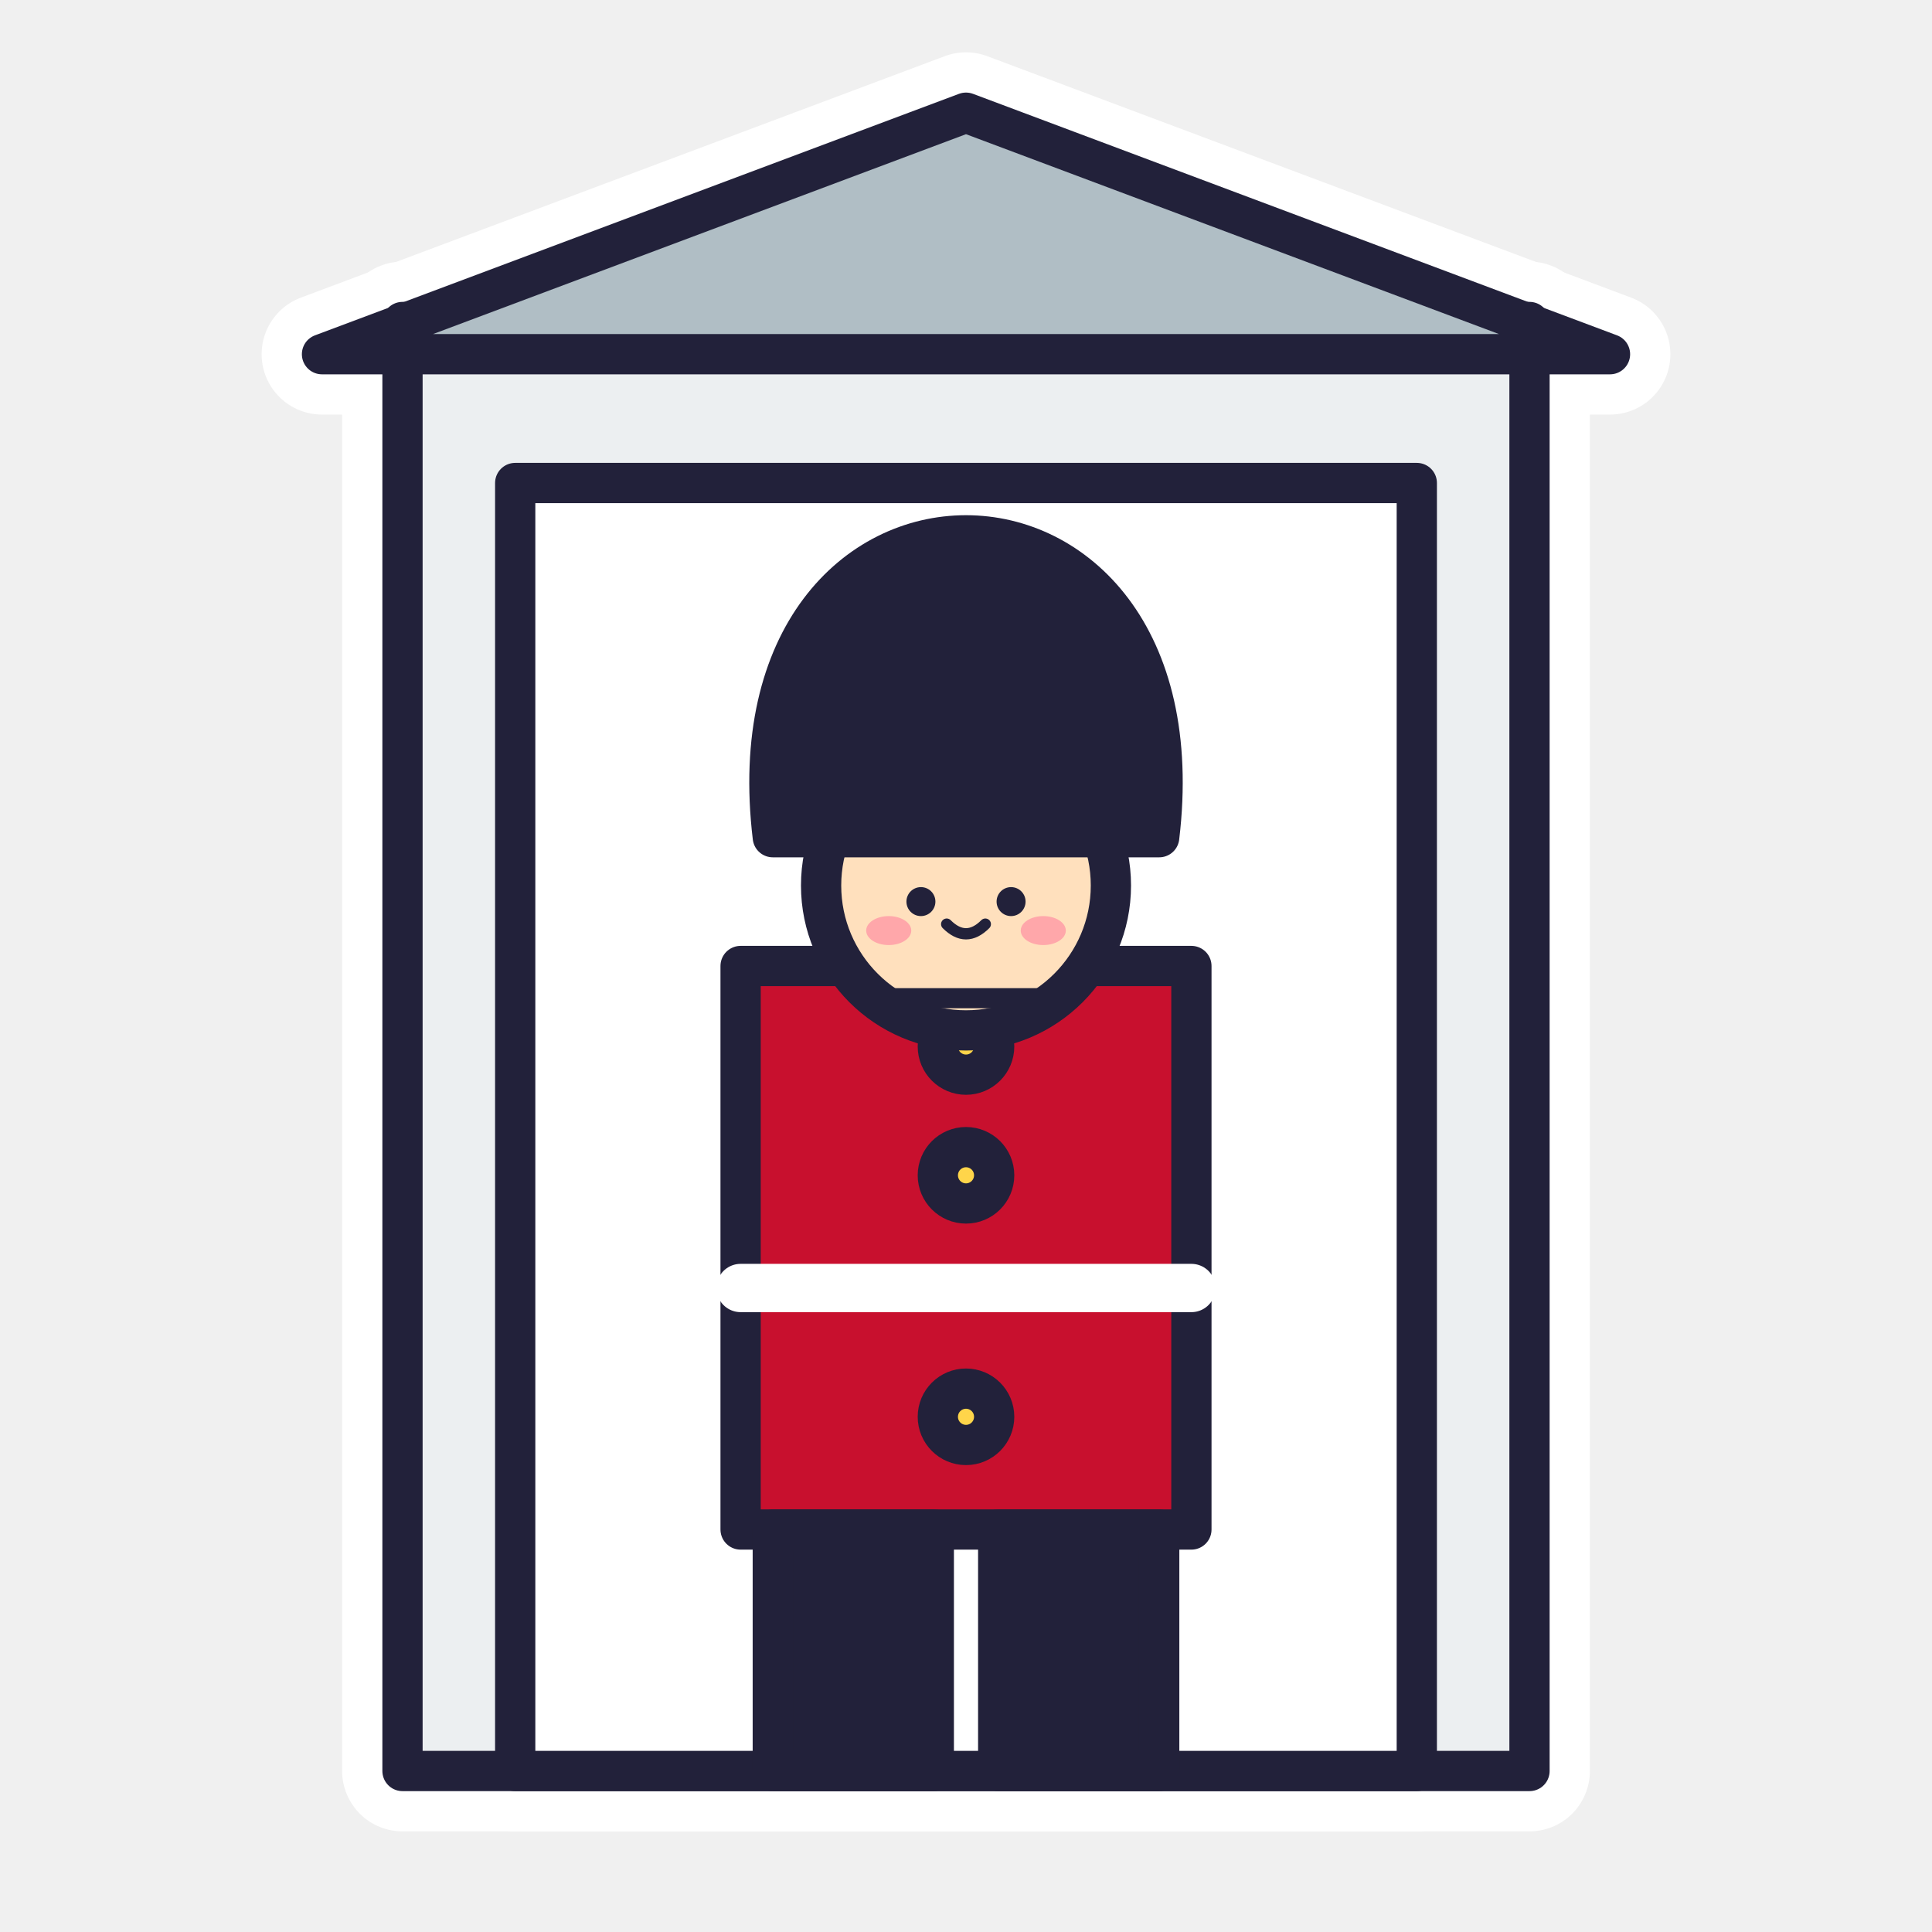
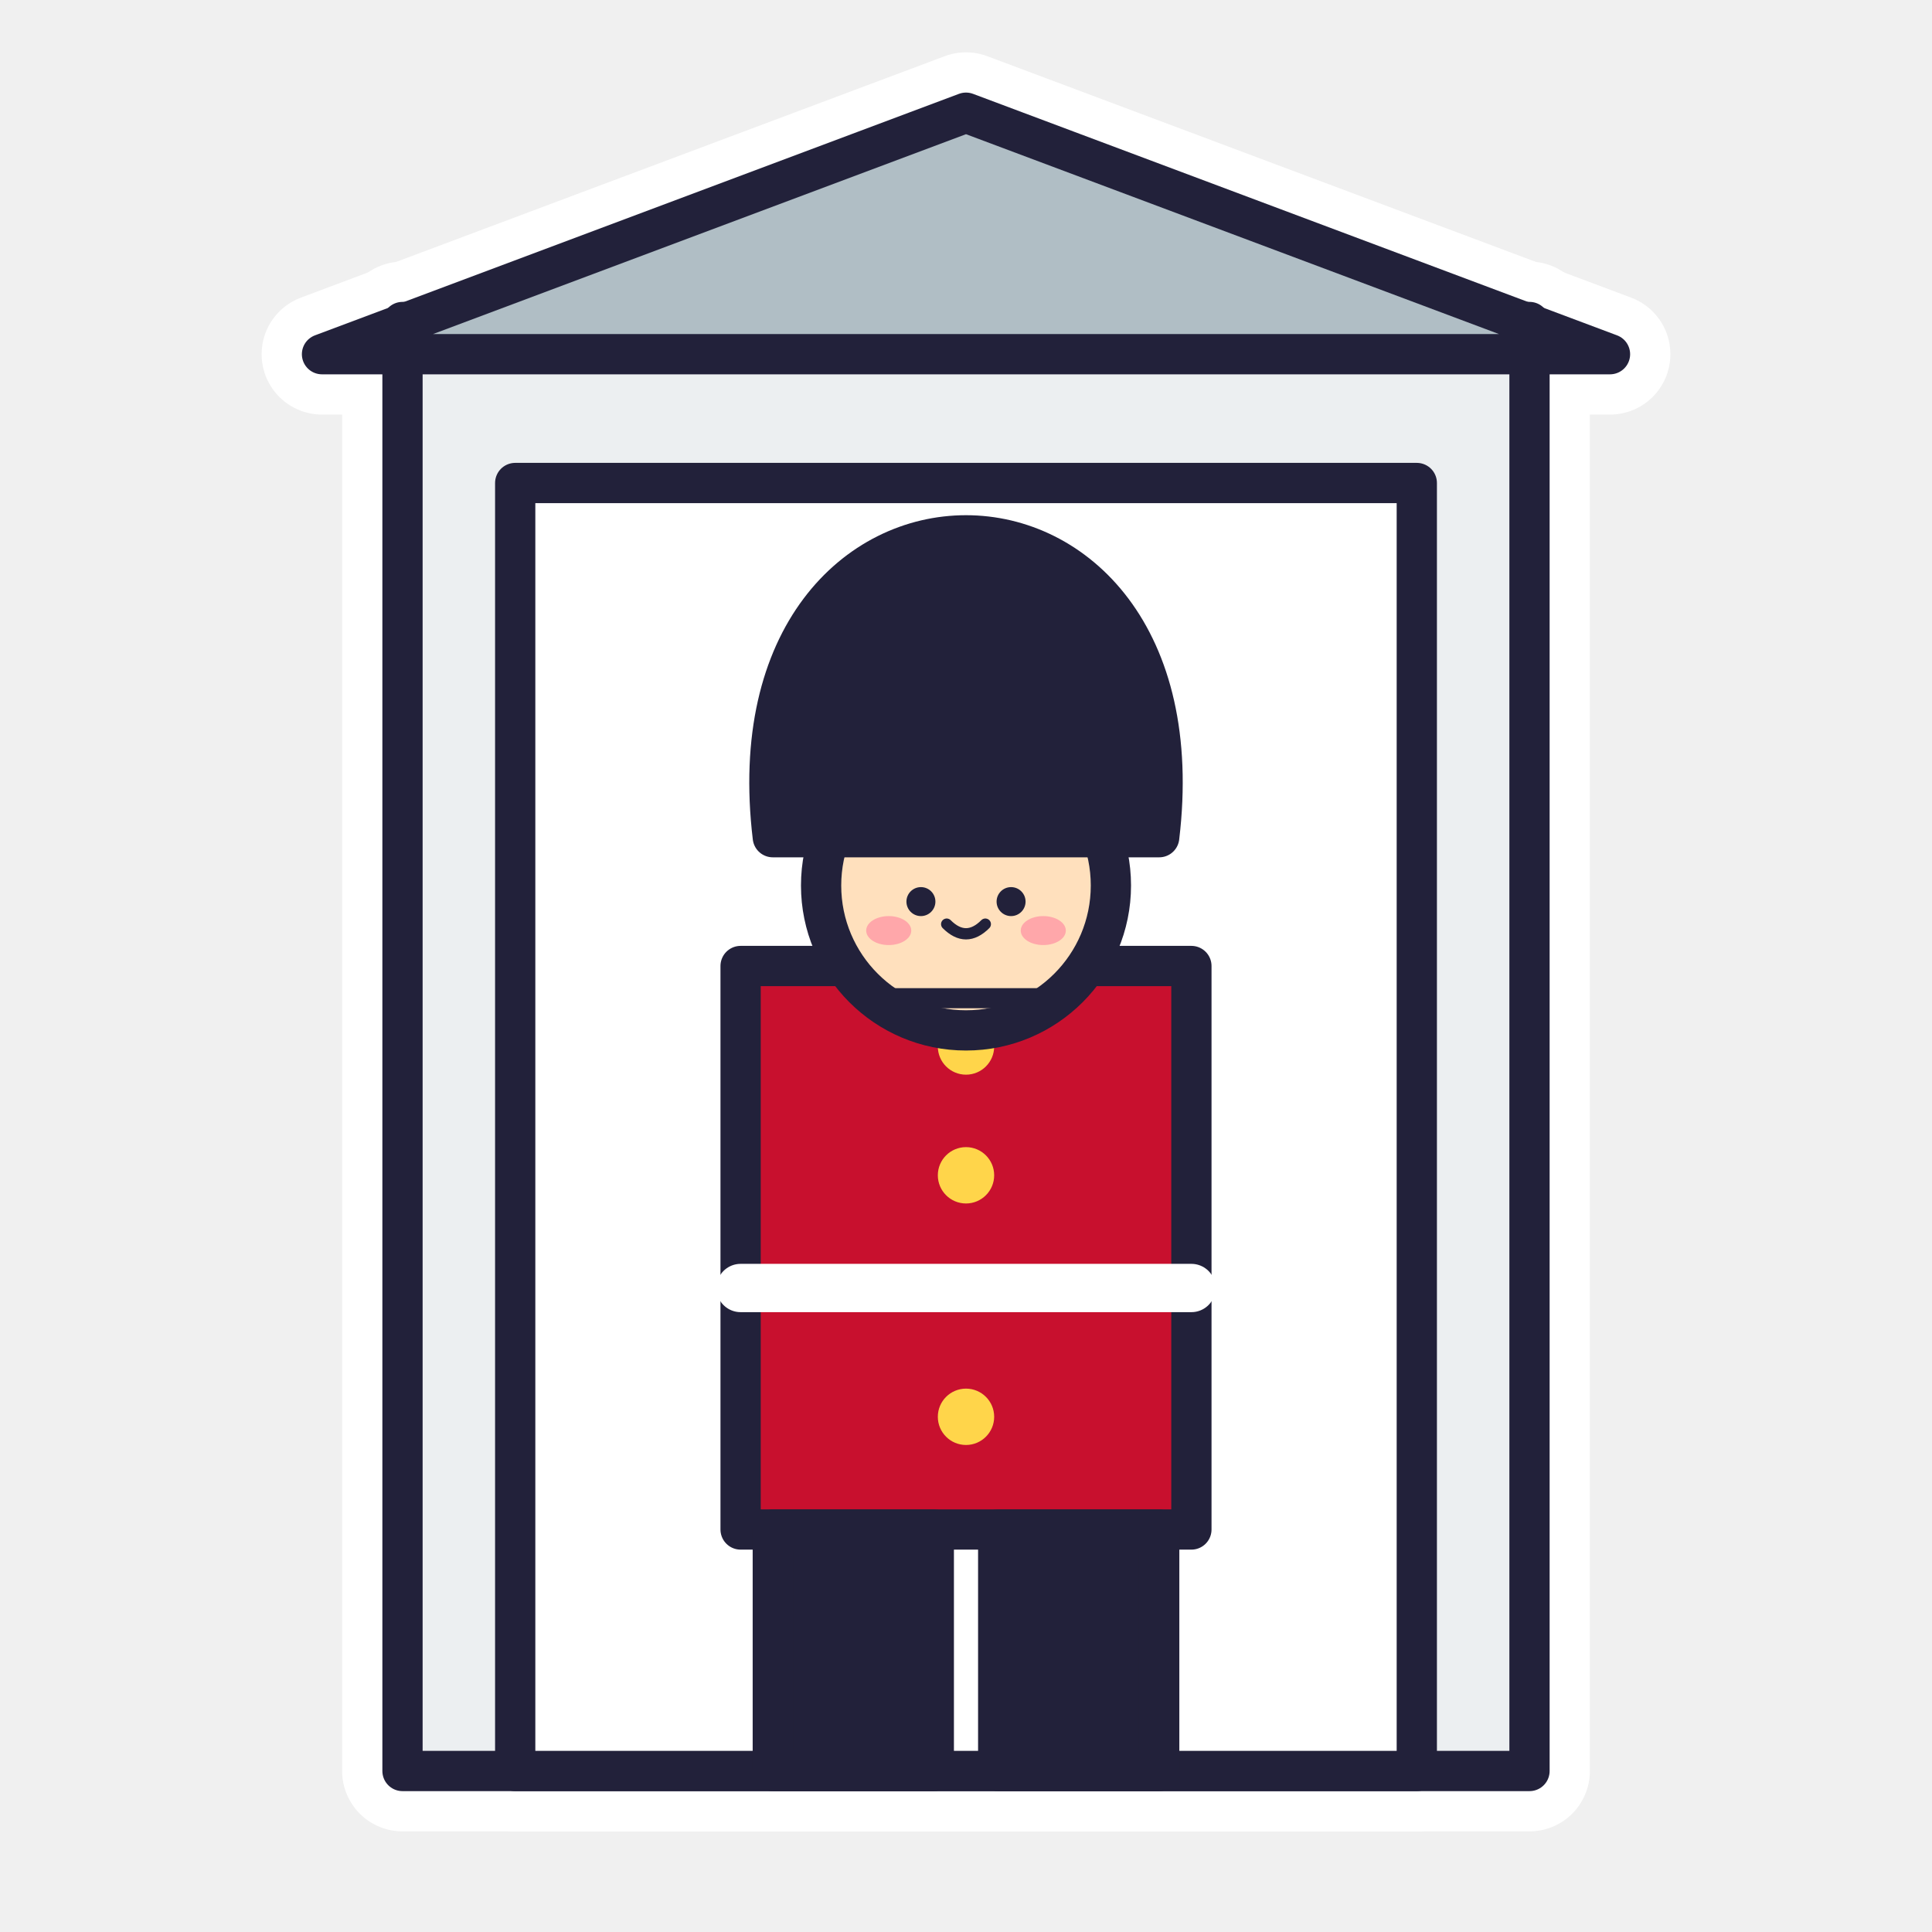
<svg xmlns="http://www.w3.org/2000/svg" viewBox="0 0 240 240" aria-hidden="true">
  <g fill="#fff" stroke="#fff" stroke-width="15" stroke-linejoin="round" stroke-linecap="round">
    <rect x="50" y="40" width="140" height="180" opacity="1" />
    <path d="M40 44l80-30 80 30z" opacity="1" />
    <rect x="64" y="60" width="112" height="160" opacity="1" />
    <rect x="92" y="120" width="56" height="70" opacity="1" />
    <path d="M92 160h56" opacity="1" />
    <circle cx="120" cy="130" r="3.5" opacity="1" />
    <circle cx="120" cy="146" r="3.5" opacity="1" />
    <circle cx="120" cy="176" r="3.5" opacity="1" />
    <rect x="96" y="190" width="20" height="30" opacity="1" />
    <rect x="124" y="190" width="20" height="30" opacity="1" />
    <circle cx="120" cy="110" r="18" opacity="1" />
    <path d="M96 104c-6-50 54-50 48 0z" opacity="1" />
    <path d="M110 124l20 0" opacity="1" />
  </g>
  <g stroke="#22213A" stroke-width="5" stroke-linejoin="round" stroke-linecap="round">
    <rect x="50" y="40" width="140" height="180" fill="#ECEFF1" />
    <path d="M40 44l80-30 80 30z" fill="#B0BEC5" />
    <rect x="64" y="60" width="112" height="160" fill="#FFFFFF" />
    <rect x="92" y="120" width="56" height="70" fill="#C8102E" />
    <path d="M92 160h56" fill="none" stroke="#FFFFFF" stroke-width="6" />
-     <circle cx="120" cy="130" r="3.5" fill="#FFD54A" />
-     <circle cx="120" cy="146" r="3.5" fill="#FFD54A" />
-     <circle cx="120" cy="176" r="3.5" fill="#FFD54A" />
+     <circle cx="120" cy="130" r="3.5" fill="#FFD54A" stroke="none" />
+     <circle cx="120" cy="146" r="3.5" fill="#FFD54A" stroke="none" />
+     <circle cx="120" cy="176" r="3.5" fill="#FFD54A" stroke="none" />
    <rect x="96" y="190" width="20" height="30" fill="#22213A" />
    <rect x="124" y="190" width="20" height="30" fill="#22213A" />
    <circle cx="120" cy="110" r="18" fill="#FFE0BD" />
    <path d="M96 104c-6-50 54-50 48 0z" fill="#22213A" />
    <path d="M110 124l20 0" fill="none" stroke="#22213A" stroke-width="2.5" />
    <circle class="f" cx="114.4" cy="112" r="1.8" fill="#22213A" stroke="none" />
    <circle class="f" cx="125.6" cy="112" r="1.8" fill="#22213A" stroke="none" />
    <ellipse class="f" cx="110.4" cy="115.6" rx="2.8" ry="1.8" fill="#FF8FA3" stroke="none" opacity=".7" />
    <ellipse class="f" cx="129.6" cy="115.6" rx="2.8" ry="1.8" fill="#FF8FA3" stroke="none" opacity=".7" />
    <path class="f" d="M117.6 114.8q2.4 2.4 4.8 0" fill="none" stroke-width="1.4" />
  </g>
</svg>
